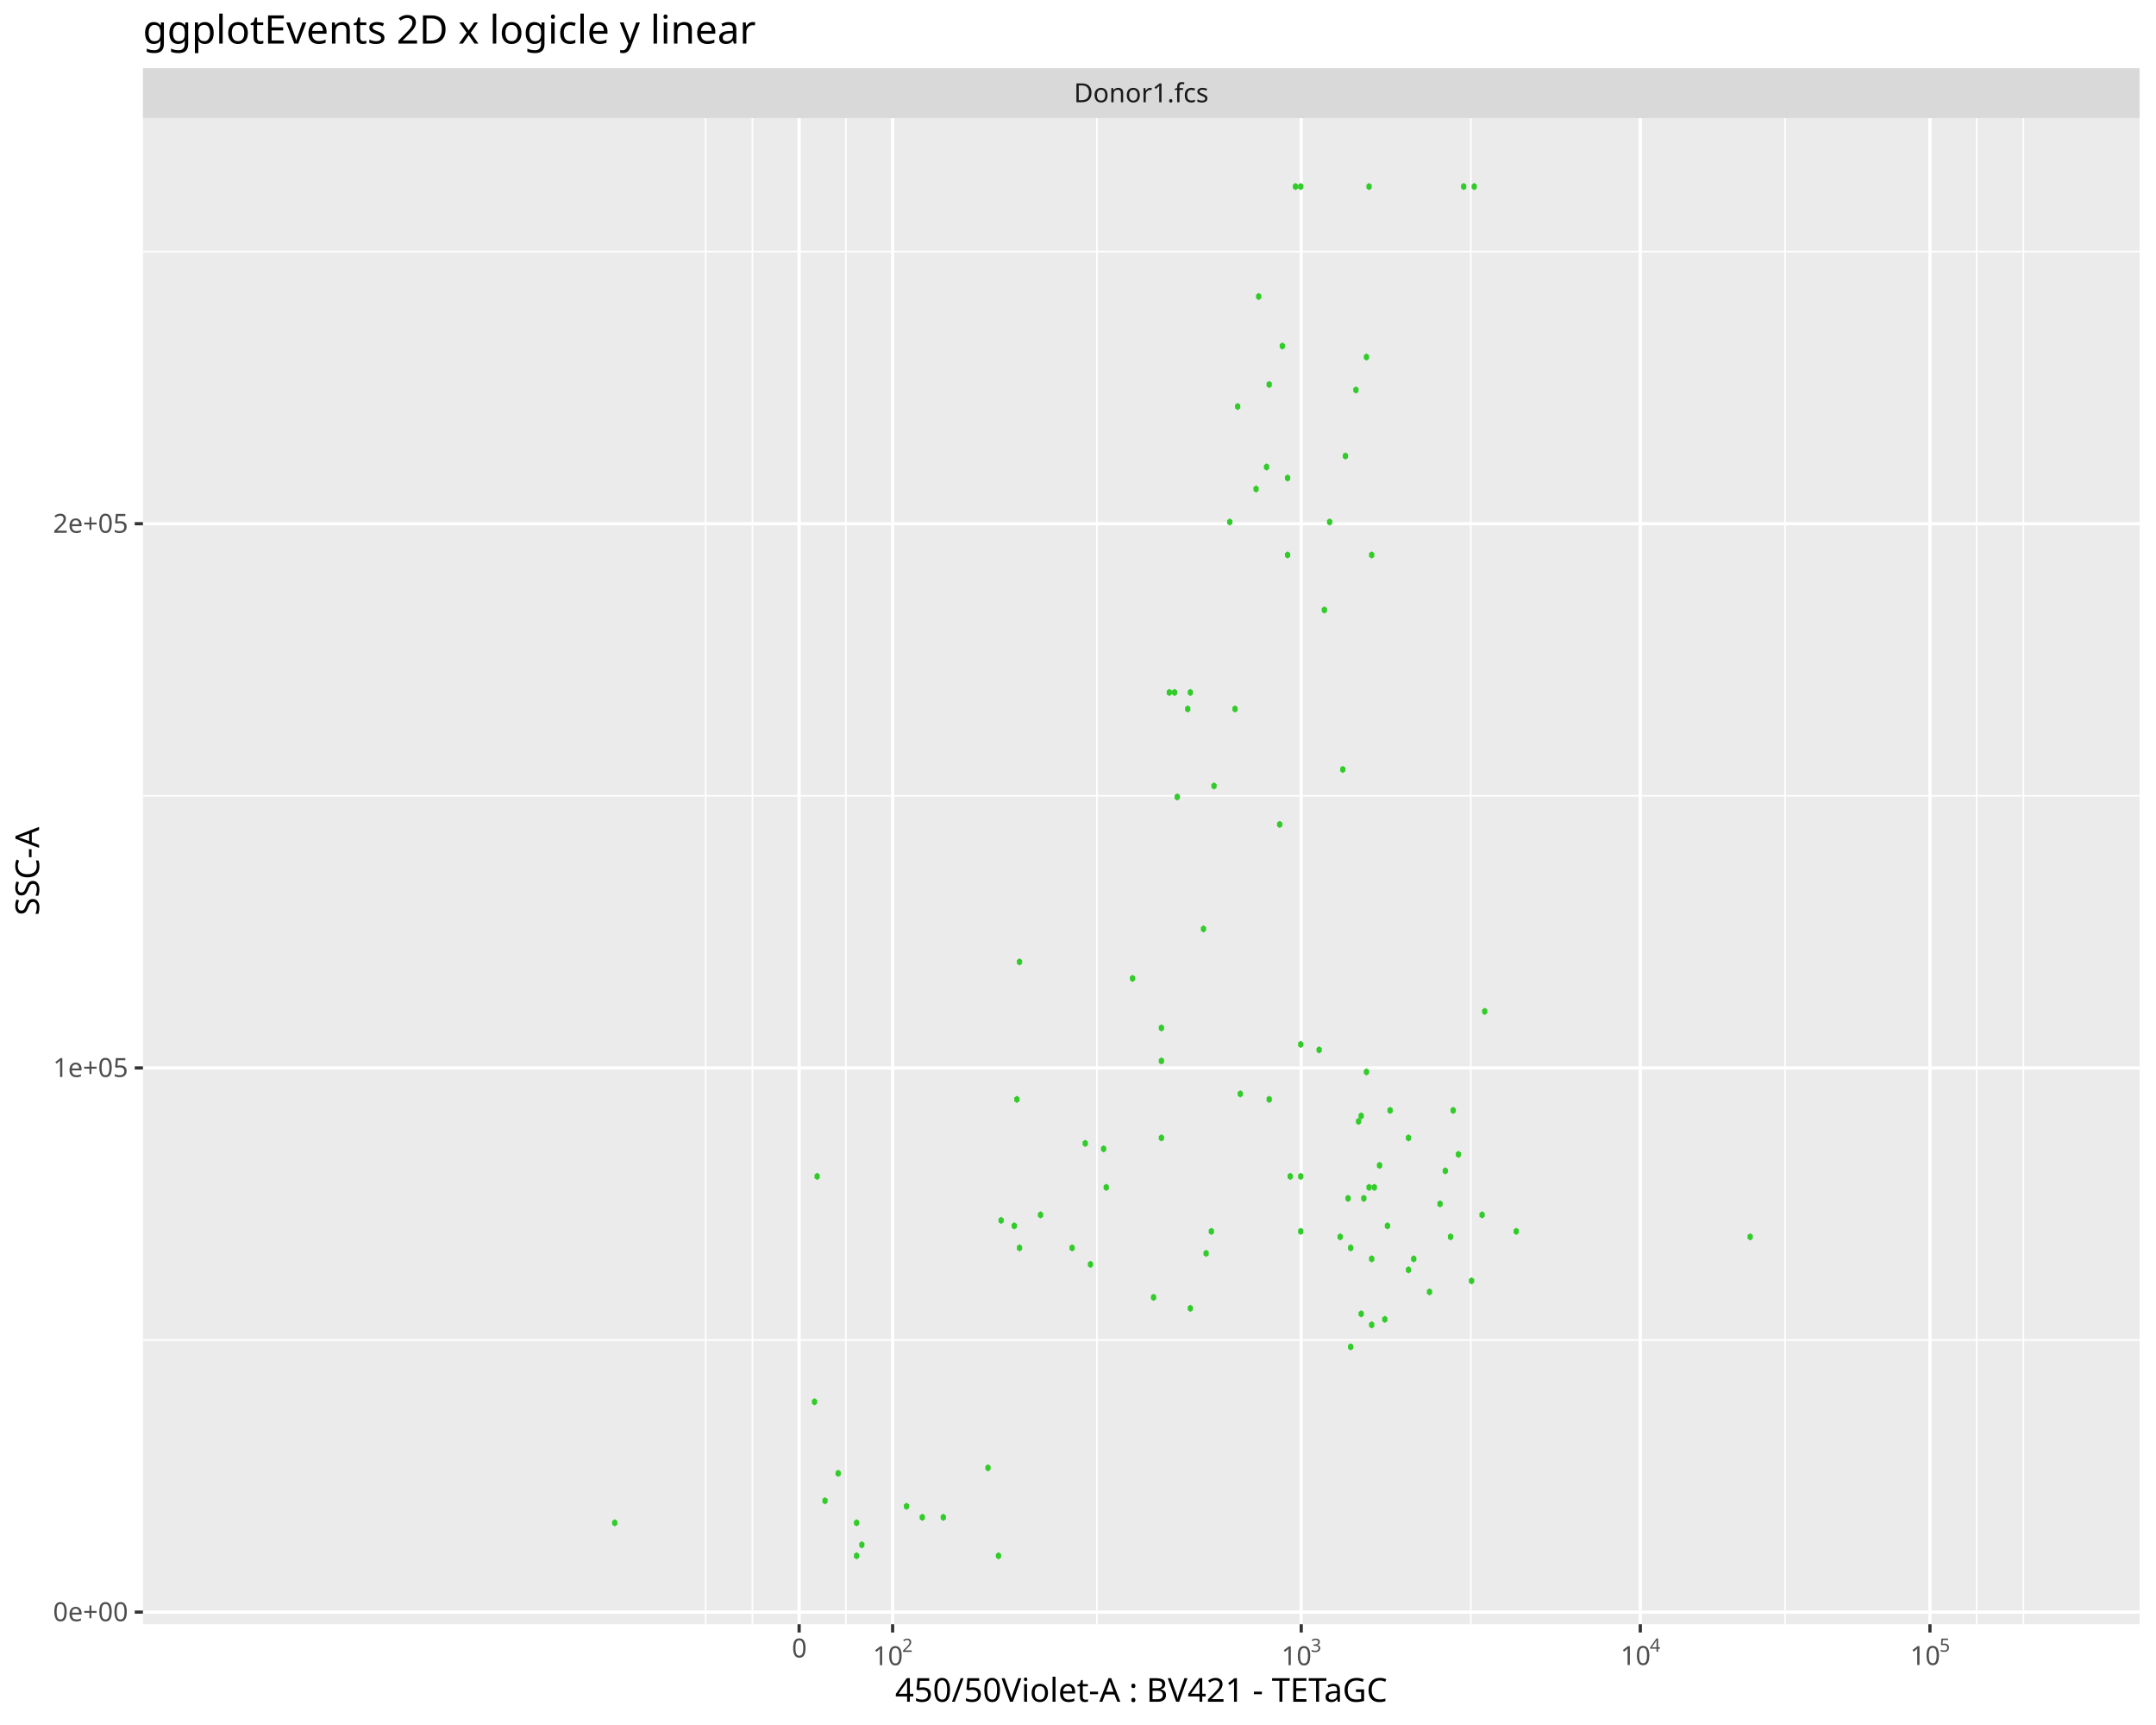
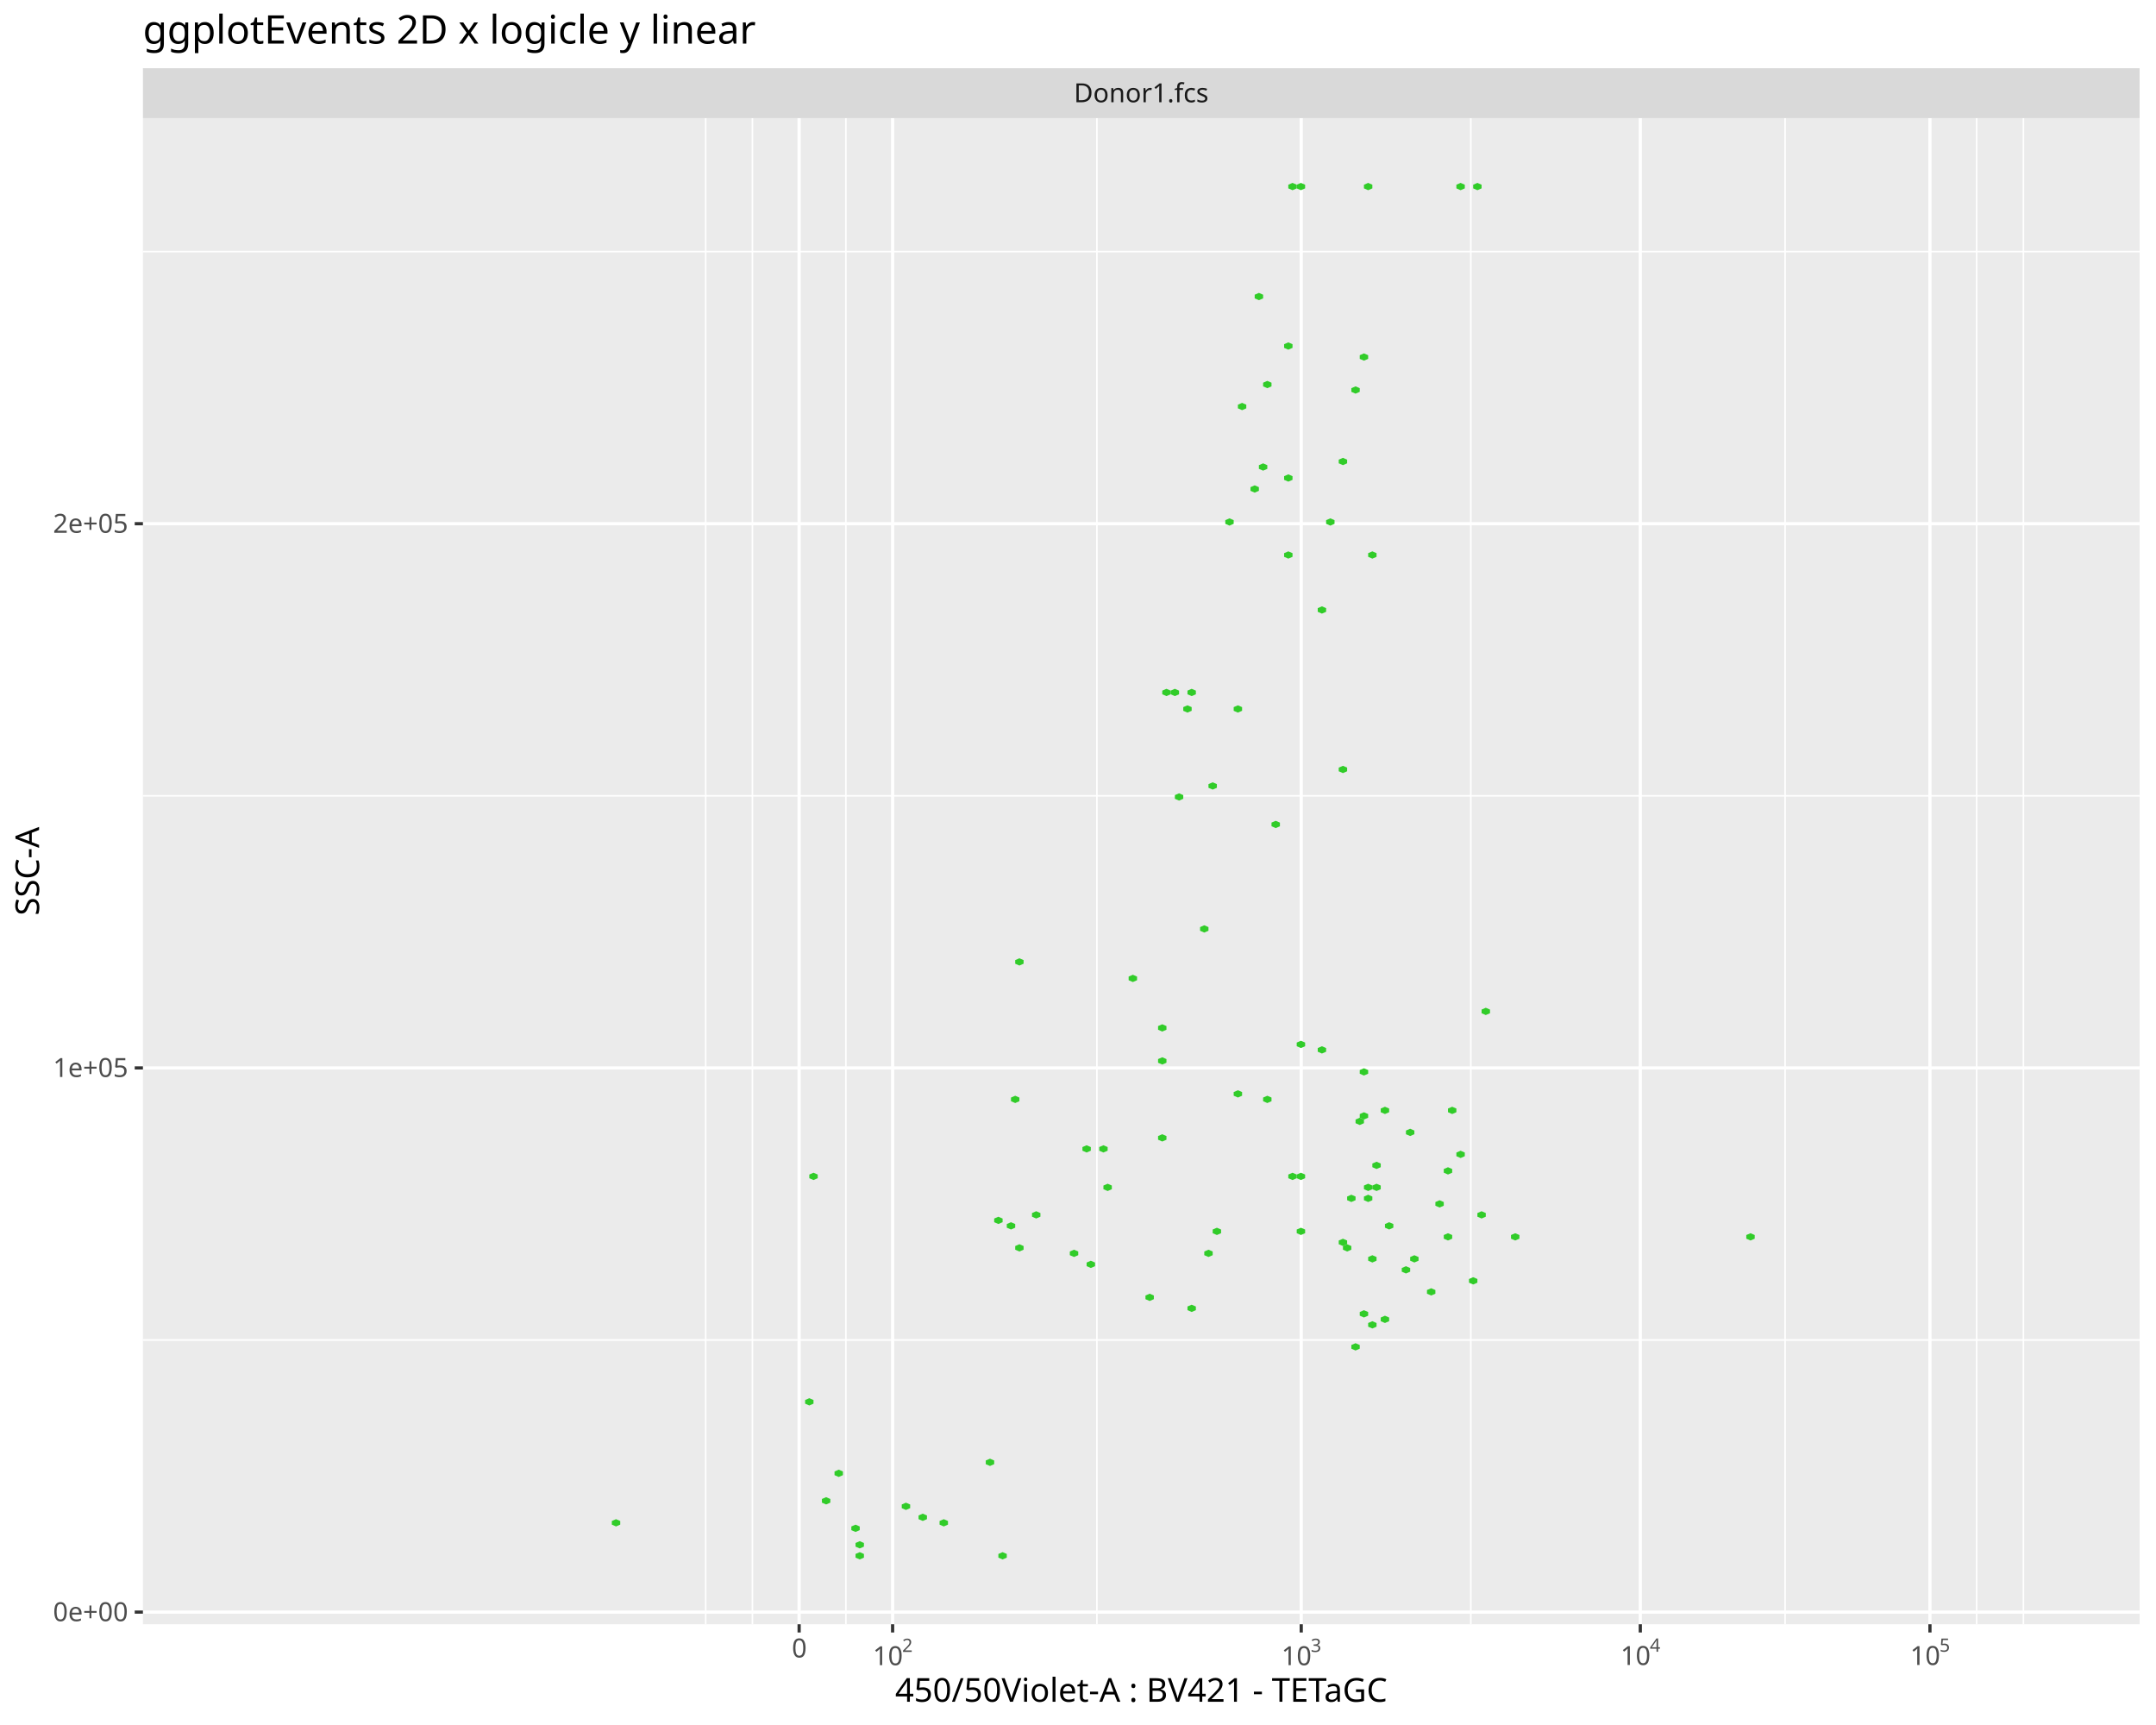
<svg xmlns="http://www.w3.org/2000/svg" class="svglite" data-engine-version="2.0" width="720.00pt" height="576.00pt" viewBox="0 0 720.00 576.00">
  <defs>
    <style type="text/css">
    .svglite line, .svglite polyline, .svglite polygon, .svglite path, .svglite rect, .svglite circle {
      fill: none;
      stroke: #000000;
      stroke-linecap: round;
      stroke-linejoin: round;
      stroke-miterlimit: 10.00;
    }
  </style>
  </defs>
  <rect width="100%" height="100%" style="stroke: none; fill: #FFFFFF;" />
  <defs>
    <clipPath id="cpMC4wMHw3MjAuMDB8MC4wMHw1NzYuMDA=">
      <rect x="0.00" y="0.00" width="720.00" height="576.00" />
    </clipPath>
  </defs>
  <g clip-path="url(#cpMC4wMHw3MjAuMDB8MC4wMHw1NzYuMDA=)">
    <rect x="0.00" y="0.00" width="720.00" height="576.00" style="stroke-width: 1.07; stroke: #FFFFFF; fill: #FFFFFF;" />
  </g>
  <defs>
    <clipPath id="cpNDcuNzN8NzE0LjUyfDM5LjQzfDU0Mi4zNg==">
      <rect x="47.73" y="39.43" width="666.80" height="502.93" />
    </clipPath>
  </defs>
  <g clip-path="url(#cpNDcuNzN8NzE0LjUyfDM5LjQzfDU0Mi4zNg==)">
    <rect x="47.73" y="39.43" width="666.80" height="502.93" style="stroke-width: 1.07; stroke: none; fill: #EBEBEB;" />
    <polyline points="47.73,447.44 714.52,447.44 " style="stroke-width: 0.53; stroke: #FFFFFF; stroke-linecap: butt;" />
    <polyline points="47.73,265.73 714.52,265.73 " style="stroke-width: 0.53; stroke: #FFFFFF; stroke-linecap: butt;" />
    <polyline points="47.73,84.01 714.52,84.01 " style="stroke-width: 0.53; stroke: #FFFFFF; stroke-linecap: butt;" />
    <polyline points="235.66,542.36 235.66,39.43 " style="stroke-width: 0.53; stroke: #FFFFFF; stroke-linecap: butt;" />
    <polyline points="251.27,542.36 251.27,39.43 " style="stroke-width: 0.53; stroke: #FFFFFF; stroke-linecap: butt;" />
    <polyline points="282.48,542.36 282.48,39.43 " style="stroke-width: 0.53; stroke: #FFFFFF; stroke-linecap: butt;" />
    <polyline points="366.32,542.36 366.32,39.43 " style="stroke-width: 0.53; stroke: #FFFFFF; stroke-linecap: butt;" />
    <polyline points="491.17,542.36 491.17,39.43 " style="stroke-width: 0.53; stroke: #FFFFFF; stroke-linecap: butt;" />
    <polyline points="596.14,542.36 596.14,39.43 " style="stroke-width: 0.53; stroke: #FFFFFF; stroke-linecap: butt;" />
    <polyline points="660.11,542.36 660.11,39.43 " style="stroke-width: 0.53; stroke: #FFFFFF; stroke-linecap: butt;" />
    <polyline points="675.72,542.36 675.72,39.43 " style="stroke-width: 0.53; stroke: #FFFFFF; stroke-linecap: butt;" />
    <polyline points="47.73,538.30 714.52,538.30 " style="stroke-width: 1.07; stroke: #FFFFFF; stroke-linecap: butt;" />
    <polyline points="47.73,356.59 714.52,356.59 " style="stroke-width: 1.07; stroke: #FFFFFF; stroke-linecap: butt;" />
    <polyline points="47.73,174.87 714.52,174.87 " style="stroke-width: 1.07; stroke: #FFFFFF; stroke-linecap: butt;" />
    <polyline points="266.87,542.36 266.87,39.43 " style="stroke-width: 1.07; stroke: #FFFFFF; stroke-linecap: butt;" />
    <polyline points="298.09,542.36 298.09,39.43 " style="stroke-width: 1.07; stroke: #FFFFFF; stroke-linecap: butt;" />
    <polyline points="434.55,542.36 434.55,39.43 " style="stroke-width: 1.07; stroke: #FFFFFF; stroke-linecap: butt;" />
    <polyline points="547.78,542.36 547.78,39.43 " style="stroke-width: 1.07; stroke: #FFFFFF; stroke-linecap: butt;" />
    <polyline points="644.51,542.36 644.51,39.43 " style="stroke-width: 1.07; stroke: #FFFFFF; stroke-linecap: butt;" />
-     <polygon points="286.93,518.89 286.93,520.11 286.05,520.72 285.17,520.11 285.17,518.89 286.05,518.28 " style="stroke-width: 1.07; stroke: none; fill: #31CC29;" />
-     <polygon points="334.32,518.89 334.32,520.11 333.45,520.72 332.57,520.11 332.57,518.89 333.45,518.28 " style="stroke-width: 1.07; stroke: none; fill: #31CC29;" />
-     <polygon points="288.68,515.22 288.68,516.44 287.80,517.05 286.93,516.44 286.93,515.22 287.80,514.61 " style="stroke-width: 1.07; stroke: none; fill: #31CC29;" />
-     <polygon points="206.18,507.88 206.18,509.09 205.30,509.70 204.42,509.09 204.42,507.88 205.30,507.27 " style="stroke-width: 1.07; stroke: none; fill: #31CC29;" />
-     <polygon points="286.93,507.88 286.93,509.09 286.05,509.70 285.17,509.09 285.17,507.88 286.05,507.27 " style="stroke-width: 1.07; stroke: none; fill: #31CC29;" />
-     <polygon points="308.87,506.04 308.87,507.26 307.99,507.87 307.11,507.26 307.11,506.04 307.99,505.43 " style="stroke-width: 1.07; stroke: none; fill: #31CC29;" />
-     <polygon points="315.89,506.04 315.89,507.26 315.01,507.87 314.14,507.26 314.14,506.04 315.01,505.43 " style="stroke-width: 1.07; stroke: none; fill: #31CC29;" />
-     <polygon points="303.60,502.37 303.60,503.59 302.73,504.20 301.85,503.59 301.85,502.37 302.73,501.76 " style="stroke-width: 1.07; stroke: none; fill: #31CC29;" />
-     <polygon points="276.39,500.53 276.39,501.75 275.52,502.36 274.64,501.75 274.64,500.53 275.52,499.92 " style="stroke-width: 1.07; stroke: none; fill: #31CC29;" />
-     <polygon points="280.78,491.35 280.78,492.57 279.91,493.18 279.03,492.57 279.03,491.35 279.91,490.74 " style="stroke-width: 1.07; stroke: none; fill: #31CC29;" />
-     <polygon points="330.81,489.51 330.81,490.73 329.93,491.34 329.06,490.73 329.06,489.51 329.93,488.90 " style="stroke-width: 1.07; stroke: none; fill: #31CC29;" />
-     <polygon points="272.88,467.48 272.88,468.70 272.01,469.31 271.13,468.70 271.13,467.48 272.01,466.87 " style="stroke-width: 1.07; stroke: none; fill: #31CC29;" />
-     <polygon points="451.93,449.12 451.93,450.34 451.06,450.95 450.18,450.34 450.18,449.12 451.06,448.51 " style="stroke-width: 1.07; stroke: none; fill: #31CC29;" />
-     <polygon points="458.96,441.77 458.96,442.99 458.08,443.60 457.20,442.99 457.20,441.77 458.08,441.16 " style="stroke-width: 1.07; stroke: none; fill: #31CC29;" />
-     <polygon points="463.34,439.94 463.34,441.16 462.47,441.77 461.59,441.16 461.59,439.94 462.47,439.33 " style="stroke-width: 1.07; stroke: none; fill: #31CC29;" />
-     <polygon points="455.45,438.10 455.45,439.32 454.57,439.93 453.69,439.32 453.69,438.10 454.57,437.49 " style="stroke-width: 1.07; stroke: none; fill: #31CC29;" />
-     <polygon points="398.39,436.26 398.39,437.48 397.52,438.09 396.64,437.48 396.64,436.26 397.52,435.66 " style="stroke-width: 1.07; stroke: none; fill: #31CC29;" />
-     <polygon points="386.11,432.59 386.11,433.81 385.23,434.42 384.35,433.81 384.35,432.59 385.23,431.98 " style="stroke-width: 1.07; stroke: none; fill: #31CC29;" />
-     <polygon points="478.27,430.76 478.27,431.98 477.39,432.59 476.51,431.98 476.51,430.76 477.39,430.15 " style="stroke-width: 1.07; stroke: none; fill: #31CC29;" />
-     <polygon points="492.31,427.08 492.31,428.30 491.43,428.91 490.55,428.30 490.55,427.08 491.43,426.47 " style="stroke-width: 1.07; stroke: none; fill: #31CC29;" />
-     <polygon points="471.24,423.41 471.24,424.63 470.37,425.24 469.49,424.63 469.49,423.41 470.37,422.80 " style="stroke-width: 1.07; stroke: none; fill: #31CC29;" />
-     <polygon points="365.04,421.58 365.04,422.79 364.16,423.40 363.29,422.79 363.29,421.58 364.16,420.97 " style="stroke-width: 1.07; stroke: none; fill: #31CC29;" />
-     <polygon points="458.96,419.74 458.96,420.96 458.08,421.57 457.20,420.96 457.20,419.74 458.08,419.13 " style="stroke-width: 1.07; stroke: none; fill: #31CC29;" />
-     <polygon points="473.00,419.74 473.00,420.96 472.12,421.57 471.24,420.96 471.24,419.74 472.12,419.13 " style="stroke-width: 1.07; stroke: none; fill: #31CC29;" />
-     <polygon points="403.66,417.90 403.66,419.12 402.78,419.73 401.91,419.12 401.91,417.90 402.78,417.29 " style="stroke-width: 1.07; stroke: none; fill: #31CC29;" />
-     <polygon points="341.34,416.07 341.34,417.29 340.47,417.90 339.59,417.29 339.59,416.07 340.47,415.46 " style="stroke-width: 1.07; stroke: none; fill: #31CC29;" />
-     <polygon points="358.90,416.07 358.90,417.29 358.02,417.90 357.14,417.29 357.14,416.07 358.02,415.46 " style="stroke-width: 1.07; stroke: none; fill: #31CC29;" />
-     <polygon points="451.93,416.07 451.93,417.29 451.06,417.90 450.18,417.29 450.18,416.07 451.06,415.46 " style="stroke-width: 1.07; stroke: none; fill: #31CC29;" />
-     <polygon points="448.42,412.39 448.42,413.61 447.55,414.22 446.67,413.61 446.67,412.39 447.55,411.79 " style="stroke-width: 1.07; stroke: none; fill: #31CC29;" />
-     <polygon points="485.29,412.39 485.29,413.61 484.41,414.22 483.53,413.61 483.53,412.39 484.41,411.79 " style="stroke-width: 1.07; stroke: none; fill: #31CC29;" />
-     <polygon points="585.35,412.39 585.35,413.61 584.47,414.22 583.59,413.61 583.59,412.39 584.47,411.79 " style="stroke-width: 1.07; stroke: none; fill: #31CC29;" />
-     <polygon points="405.42,410.56 405.42,411.78 404.54,412.39 403.66,411.78 403.66,410.56 404.54,409.95 " style="stroke-width: 1.07; stroke: none; fill: #31CC29;" />
-     <polygon points="435.26,410.56 435.26,411.78 434.38,412.39 433.50,411.78 433.50,410.56 434.38,409.95 " style="stroke-width: 1.07; stroke: none; fill: #31CC29;" />
-     <polygon points="507.23,410.56 507.23,411.78 506.35,412.39 505.47,411.78 505.47,410.56 506.35,409.95 " style="stroke-width: 1.07; stroke: none; fill: #31CC29;" />
-     <polygon points="339.59,408.72 339.59,409.94 338.71,410.55 337.83,409.94 337.83,408.72 338.71,408.11 " style="stroke-width: 1.07; stroke: none; fill: #31CC29;" />
-     <polygon points="464.22,408.72 464.22,409.94 463.34,410.55 462.47,409.94 462.47,408.72 463.34,408.11 " style="stroke-width: 1.07; stroke: none; fill: #31CC29;" />
-     <polygon points="335.20,406.89 335.20,408.11 334.32,408.71 333.45,408.11 333.45,406.89 334.32,406.28 " style="stroke-width: 1.07; stroke: none; fill: #31CC29;" />
-     <polygon points="348.37,405.05 348.37,406.27 347.49,406.88 346.61,406.27 346.61,405.05 347.49,404.44 " style="stroke-width: 1.07; stroke: none; fill: #31CC29;" />
-     <polygon points="495.82,405.05 495.82,406.27 494.94,406.88 494.06,406.27 494.06,405.05 494.94,404.44 " style="stroke-width: 1.07; stroke: none; fill: #31CC29;" />
-     <polygon points="481.78,401.38 481.78,402.60 480.90,403.21 480.02,402.60 480.02,401.38 480.90,400.77 " style="stroke-width: 1.07; stroke: none; fill: #31CC29;" />
-     <polygon points="451.06,399.54 451.06,400.76 450.18,401.37 449.30,400.76 449.30,399.54 450.18,398.93 " style="stroke-width: 1.07; stroke: none; fill: #31CC29;" />
-     <polygon points="456.32,399.54 456.32,400.76 455.45,401.37 454.57,400.76 454.57,399.54 455.45,398.93 " style="stroke-width: 1.07; stroke: none; fill: #31CC29;" />
-     <polygon points="370.31,395.87 370.31,397.09 369.43,397.70 368.55,397.09 368.55,395.87 369.43,395.26 " style="stroke-width: 1.07; stroke: none; fill: #31CC29;" />
-     <polygon points="458.08,395.87 458.08,397.09 457.20,397.70 456.32,397.09 456.32,395.87 457.20,395.26 " style="stroke-width: 1.07; stroke: none; fill: #31CC29;" />
-     <polygon points="459.83,395.87 459.83,397.09 458.96,397.70 458.08,397.09 458.08,395.87 458.96,395.26 " style="stroke-width: 1.07; stroke: none; fill: #31CC29;" />
-     <polygon points="273.76,392.20 273.76,393.42 272.88,394.03 272.01,393.42 272.01,392.20 272.88,391.59 " style="stroke-width: 1.07; stroke: none; fill: #31CC29;" />
-     <polygon points="431.75,392.20 431.75,393.42 430.87,394.03 429.99,393.42 429.99,392.20 430.87,391.59 " style="stroke-width: 1.07; stroke: none; fill: #31CC29;" />
-     <polygon points="435.26,392.20 435.26,393.42 434.38,394.03 433.50,393.42 433.50,392.20 434.38,391.59 " style="stroke-width: 1.07; stroke: none; fill: #31CC29;" />
-     <polygon points="483.53,390.36 483.53,391.58 482.65,392.19 481.78,391.58 481.78,390.36 482.65,389.75 " style="stroke-width: 1.07; stroke: none; fill: #31CC29;" />
-     <polygon points="461.59,388.52 461.59,389.74 460.71,390.35 459.83,389.74 459.83,388.52 460.71,387.91 " style="stroke-width: 1.07; stroke: none; fill: #31CC29;" />
-     <polygon points="487.92,384.85 487.92,386.07 487.04,386.68 486.17,386.07 486.17,384.85 487.04,384.24 " style="stroke-width: 1.07; stroke: none; fill: #31CC29;" />
-     <polygon points="369.43,383.02 369.43,384.23 368.55,384.84 367.68,384.23 367.68,383.02 368.55,382.41 " style="stroke-width: 1.07; stroke: none; fill: #31CC29;" />
-     <polygon points="363.29,381.18 363.29,382.40 362.41,383.01 361.53,382.40 361.53,381.18 362.41,380.57 " style="stroke-width: 1.07; stroke: none; fill: #31CC29;" />
-     <polygon points="388.74,379.34 388.74,380.56 387.86,381.17 386.98,380.56 386.98,379.34 387.86,378.73 " style="stroke-width: 1.07; stroke: none; fill: #31CC29;" />
-     <polygon points="471.24,379.34 471.24,380.56 470.37,381.17 469.49,380.56 469.49,379.34 470.37,378.73 " style="stroke-width: 1.07; stroke: none; fill: #31CC29;" />
-     <polygon points="454.57,373.83 454.57,375.05 453.69,375.66 452.81,375.05 452.81,373.83 453.69,373.23 " style="stroke-width: 1.07; stroke: none; fill: #31CC29;" />
-     <polygon points="455.45,372.00 455.45,373.22 454.57,373.83 453.69,373.22 453.69,372.00 454.57,371.39 " style="stroke-width: 1.07; stroke: none; fill: #31CC29;" />
-     <polygon points="465.10,370.16 465.10,371.38 464.22,371.99 463.34,371.38 463.34,370.16 464.22,369.55 " style="stroke-width: 1.07; stroke: none; fill: #31CC29;" />
-     <polygon points="486.17,370.16 486.17,371.38 485.29,371.99 484.41,371.38 484.41,370.16 485.29,369.55 " style="stroke-width: 1.07; stroke: none; fill: #31CC29;" />
-     <polygon points="340.47,366.49 340.47,367.71 339.59,368.32 338.71,367.71 338.71,366.49 339.59,365.88 " style="stroke-width: 1.07; stroke: none; fill: #31CC29;" />
-     <polygon points="424.73,366.49 424.73,367.71 423.85,368.32 422.97,367.71 422.97,366.49 423.85,365.88 " style="stroke-width: 1.07; stroke: none; fill: #31CC29;" />
-     <polygon points="415.07,364.65 415.07,365.87 414.19,366.48 413.32,365.87 413.32,364.65 414.19,364.04 " style="stroke-width: 1.07; stroke: none; fill: #31CC29;" />
-     <polygon points="457.20,357.31 457.20,358.53 456.32,359.14 455.45,358.53 455.45,357.31 456.32,356.70 " style="stroke-width: 1.07; stroke: none; fill: #31CC29;" />
-     <polygon points="388.74,353.64 388.74,354.86 387.86,355.47 386.98,354.86 386.98,353.64 387.86,353.03 " style="stroke-width: 1.07; stroke: none; fill: #31CC29;" />
-     <polygon points="441.40,349.96 441.40,351.18 440.52,351.79 439.65,351.18 439.65,349.96 440.52,349.35 " style="stroke-width: 1.07; stroke: none; fill: #31CC29;" />
-     <polygon points="435.26,348.13 435.26,349.35 434.38,349.96 433.50,349.35 433.50,348.13 434.38,347.52 " style="stroke-width: 1.07; stroke: none; fill: #31CC29;" />
-     <polygon points="388.74,342.62 388.74,343.84 387.86,344.45 386.98,343.84 386.98,342.62 387.86,342.01 " style="stroke-width: 1.07; stroke: none; fill: #31CC29;" />
-     <polygon points="496.70,337.11 496.70,338.33 495.82,338.94 494.94,338.33 494.94,337.11 495.82,336.50 " style="stroke-width: 1.07; stroke: none; fill: #31CC29;" />
-     <polygon points="379.09,326.09 379.09,327.31 378.21,327.92 377.33,327.31 377.33,326.09 378.21,325.48 " style="stroke-width: 1.07; stroke: none; fill: #31CC29;" />
-     <polygon points="341.34,320.59 341.34,321.80 340.47,322.41 339.59,321.80 339.59,320.59 340.47,319.98 " style="stroke-width: 1.07; stroke: none; fill: #31CC29;" />
-     <polygon points="402.78,309.57 402.78,310.79 401.91,311.40 401.03,310.79 401.03,309.57 401.91,308.96 " style="stroke-width: 1.07; stroke: none; fill: #31CC29;" />
-     <polygon points="428.24,274.68 428.24,275.90 427.36,276.51 426.48,275.90 426.48,274.68 427.36,274.07 " style="stroke-width: 1.07; stroke: none; fill: #31CC29;" />
-     <polygon points="394.01,265.50 394.01,266.72 393.13,267.33 392.25,266.72 392.25,265.50 393.13,264.89 " style="stroke-width: 1.07; stroke: none; fill: #31CC29;" />
-     <polygon points="406.29,261.83 406.29,263.05 405.42,263.66 404.54,263.05 404.54,261.83 405.42,261.22 " style="stroke-width: 1.07; stroke: none; fill: #31CC29;" />
-     <polygon points="449.30,256.32 449.30,257.54 448.42,258.15 447.55,257.54 447.55,256.32 448.42,255.71 " style="stroke-width: 1.07; stroke: none; fill: #31CC29;" />
-     <polygon points="397.52,236.12 397.52,237.34 396.64,237.95 395.76,237.34 395.76,236.12 396.64,235.51 " style="stroke-width: 1.07; stroke: none; fill: #31CC29;" />
-     <polygon points="413.32,236.12 413.32,237.34 412.44,237.95 411.56,237.34 411.56,236.12 412.44,235.51 " style="stroke-width: 1.07; stroke: none; fill: #31CC29;" />
-     <polygon points="391.37,230.61 391.37,231.83 390.50,232.44 389.62,231.83 389.62,230.61 390.50,230.00 " style="stroke-width: 1.07; stroke: none; fill: #31CC29;" />
-     <polygon points="393.13,230.61 393.13,231.83 392.25,232.44 391.37,231.83 391.37,230.61 392.25,230.00 " style="stroke-width: 1.07; stroke: none; fill: #31CC29;" />
-     <polygon points="398.39,230.61 398.39,231.83 397.52,232.44 396.64,231.83 396.64,230.61 397.52,230.00 " style="stroke-width: 1.07; stroke: none; fill: #31CC29;" />
-     <polygon points="443.16,203.07 443.16,204.29 442.28,204.90 441.40,204.29 441.40,203.07 442.28,202.46 " style="stroke-width: 1.07; stroke: none; fill: #31CC29;" />
-     <polygon points="430.87,184.71 430.87,185.93 429.99,186.54 429.11,185.93 429.11,184.71 429.99,184.10 " style="stroke-width: 1.07; stroke: none; fill: #31CC29;" />
-     <polygon points="458.96,184.71 458.96,185.93 458.08,186.54 457.20,185.93 457.20,184.71 458.08,184.10 " style="stroke-width: 1.07; stroke: none; fill: #31CC29;" />
-     <polygon points="411.56,173.69 411.56,174.91 410.68,175.52 409.81,174.91 409.81,173.69 410.68,173.08 " style="stroke-width: 1.07; stroke: none; fill: #31CC29;" />
-     <polygon points="444.91,173.69 444.91,174.91 444.04,175.52 443.16,174.91 443.16,173.69 444.04,173.08 " style="stroke-width: 1.07; stroke: none; fill: #31CC29;" />
-     <polygon points="420.34,162.67 420.34,163.89 419.46,164.50 418.58,163.89 418.58,162.67 419.46,162.06 " style="stroke-width: 1.07; stroke: none; fill: #31CC29;" />
-     <polygon points="430.87,159.00 430.87,160.22 429.99,160.83 429.11,160.22 429.11,159.00 429.99,158.39 " style="stroke-width: 1.07; stroke: none; fill: #31CC29;" />
-     <polygon points="423.85,155.33 423.85,156.55 422.97,157.16 422.09,156.55 422.09,155.33 422.97,154.72 " style="stroke-width: 1.07; stroke: none; fill: #31CC29;" />
-     <polygon points="450.18,151.66 450.18,152.88 449.30,153.49 448.42,152.88 448.42,151.66 449.30,151.05 " style="stroke-width: 1.07; stroke: none; fill: #31CC29;" />
-     <polygon points="414.19,135.13 414.19,136.35 413.32,136.96 412.44,136.35 412.44,135.13 413.32,134.52 " style="stroke-width: 1.07; stroke: none; fill: #31CC29;" />
-     <polygon points="453.69,129.62 453.69,130.84 452.81,131.45 451.93,130.84 451.93,129.62 452.81,129.01 " style="stroke-width: 1.07; stroke: none; fill: #31CC29;" />
-     <polygon points="424.73,127.79 424.73,129.01 423.85,129.62 422.97,129.01 422.97,127.79 423.85,127.18 " style="stroke-width: 1.07; stroke: none; fill: #31CC29;" />
-     <polygon points="457.20,118.61 457.20,119.83 456.32,120.43 455.45,119.83 455.45,118.61 456.32,118.00 " style="stroke-width: 1.07; stroke: none; fill: #31CC29;" />
-     <polygon points="429.11,114.93 429.11,116.15 428.24,116.76 427.36,116.15 427.36,114.93 428.24,114.32 " style="stroke-width: 1.07; stroke: none; fill: #31CC29;" />
-     <polygon points="421.22,98.41 421.22,99.63 420.34,100.24 419.46,99.63 419.46,98.41 420.34,97.80 " style="stroke-width: 1.07; stroke: none; fill: #31CC29;" />
-     <polygon points="433.50,61.68 433.50,62.90 432.63,63.51 431.75,62.90 431.75,61.68 432.63,61.07 " style="stroke-width: 1.07; stroke: none; fill: #31CC29;" />
-     <polygon points="435.26,61.68 435.26,62.90 434.38,63.51 433.50,62.90 433.50,61.68 434.38,61.07 " style="stroke-width: 1.07; stroke: none; fill: #31CC29;" />
-     <polygon points="458.08,61.68 458.08,62.90 457.20,63.51 456.32,62.90 456.32,61.68 457.20,61.07 " style="stroke-width: 1.07; stroke: none; fill: #31CC29;" />
-     <polygon points="489.68,61.68 489.68,62.90 488.80,63.51 487.92,62.90 487.92,61.68 488.80,61.07 " style="stroke-width: 1.07; stroke: none; fill: #31CC29;" />
-     <polygon points="493.19,61.68 493.19,62.90 492.31,63.51 491.43,62.90 491.43,61.68 492.31,61.07 " style="stroke-width: 1.07; stroke: none; fill: #31CC29;" />
+     <polygon points="288.51,518.89 288.51,520.11 287.11,520.72 285.71,520.11 285.71,518.89 287.11,518.28 " style="stroke-width: 1.07; stroke: none; fill: #31CC29;" />
+     <polygon points="336.22,518.89 336.22,520.11 334.82,520.72 333.41,520.11 333.41,518.89 334.82,518.28 " style="stroke-width: 1.07; stroke: none; fill: #31CC29;" />
+     <polygon points="288.51,515.22 288.51,516.44 287.11,517.05 285.71,516.44 285.71,515.22 287.11,514.61 " style="stroke-width: 1.07; stroke: none; fill: #31CC29;" />
+     <polygon points="287.11,509.71 287.11,510.93 285.71,511.54 284.30,510.93 284.30,509.71 285.71,509.10 " style="stroke-width: 1.07; stroke: none; fill: #31CC29;" />
+     <polygon points="207.13,507.88 207.13,509.09 205.72,509.70 204.32,509.09 204.32,507.88 205.72,507.27 " style="stroke-width: 1.07; stroke: none; fill: #31CC29;" />
+     <polygon points="316.58,507.88 316.58,509.09 315.17,509.70 313.77,509.09 313.77,507.88 315.17,507.27 " style="stroke-width: 1.07; stroke: none; fill: #31CC29;" />
+     <polygon points="309.56,506.04 309.56,507.26 308.16,507.87 306.75,507.26 306.75,506.04 308.16,505.43 " style="stroke-width: 1.07; stroke: none; fill: #31CC29;" />
+     <polygon points="303.95,502.37 303.95,503.59 302.54,504.20 301.14,503.59 301.14,502.37 302.54,501.76 " style="stroke-width: 1.07; stroke: none; fill: #31CC29;" />
+     <polygon points="277.29,500.53 277.29,501.75 275.88,502.36 274.48,501.75 274.48,500.53 275.88,499.92 " style="stroke-width: 1.07; stroke: none; fill: #31CC29;" />
+     <polygon points="281.50,491.35 281.50,492.57 280.09,493.18 278.69,492.57 278.69,491.35 280.09,490.74 " style="stroke-width: 1.07; stroke: none; fill: #31CC29;" />
+     <polygon points="332.01,487.68 332.01,488.90 330.61,489.51 329.20,488.90 329.20,487.68 330.61,487.07 " style="stroke-width: 1.07; stroke: none; fill: #31CC29;" />
+     <polygon points="271.67,467.48 271.67,468.70 270.27,469.31 268.87,468.70 268.87,467.48 270.27,466.87 " style="stroke-width: 1.07; stroke: none; fill: #31CC29;" />
+     <polygon points="454.09,449.12 454.09,450.34 452.69,450.95 451.28,450.34 451.28,449.12 452.69,448.51 " style="stroke-width: 1.07; stroke: none; fill: #31CC29;" />
+     <polygon points="459.70,441.77 459.70,442.99 458.30,443.60 456.90,442.99 456.90,441.77 458.30,441.16 " style="stroke-width: 1.07; stroke: none; fill: #31CC29;" />
+     <polygon points="463.91,439.94 463.91,441.16 462.51,441.77 461.10,441.16 461.10,439.94 462.51,439.33 " style="stroke-width: 1.07; stroke: none; fill: #31CC29;" />
+     <polygon points="456.90,438.10 456.90,439.32 455.49,439.93 454.09,439.32 454.09,438.10 455.49,437.49 " style="stroke-width: 1.07; stroke: none; fill: #31CC29;" />
+     <polygon points="399.36,436.26 399.36,437.48 397.96,438.09 396.56,437.48 396.56,436.26 397.96,435.66 " style="stroke-width: 1.07; stroke: none; fill: #31CC29;" />
+     <polygon points="385.33,432.59 385.33,433.81 383.93,434.42 382.53,433.81 382.53,432.59 383.93,431.98 " style="stroke-width: 1.07; stroke: none; fill: #31CC29;" />
+     <polygon points="479.35,430.76 479.35,431.98 477.94,432.59 476.54,431.98 476.54,430.76 477.94,430.15 " style="stroke-width: 1.07; stroke: none; fill: #31CC29;" />
+     <polygon points="493.38,427.08 493.38,428.30 491.97,428.91 490.57,428.30 490.57,427.08 491.97,426.47 " style="stroke-width: 1.07; stroke: none; fill: #31CC29;" />
+     <polygon points="470.93,423.41 470.93,424.63 469.52,425.24 468.12,424.63 468.12,423.41 469.52,422.80 " style="stroke-width: 1.07; stroke: none; fill: #31CC29;" />
+     <polygon points="365.69,421.58 365.69,422.79 364.28,423.40 362.88,422.79 362.88,421.58 364.28,420.97 " style="stroke-width: 1.07; stroke: none; fill: #31CC29;" />
+     <polygon points="459.70,419.74 459.70,420.96 458.30,421.57 456.90,420.96 456.90,419.74 458.30,419.13 " style="stroke-width: 1.07; stroke: none; fill: #31CC29;" />
+     <polygon points="473.73,419.74 473.73,420.96 472.33,421.57 470.93,420.96 470.93,419.74 472.33,419.13 " style="stroke-width: 1.07; stroke: none; fill: #31CC29;" />
+     <polygon points="360.08,417.90 360.08,419.12 358.67,419.73 357.27,419.12 357.27,417.90 358.67,417.29 " style="stroke-width: 1.07; stroke: none; fill: #31CC29;" />
+     <polygon points="404.98,417.90 404.98,419.12 403.57,419.73 402.17,419.12 402.17,417.90 403.57,417.29 " style="stroke-width: 1.07; stroke: none; fill: #31CC29;" />
+     <polygon points="341.83,416.07 341.83,417.29 340.43,417.90 339.03,417.29 339.03,416.07 340.43,415.46 " style="stroke-width: 1.07; stroke: none; fill: #31CC29;" />
+     <polygon points="451.28,416.07 451.28,417.29 449.88,417.90 448.48,417.29 448.48,416.07 449.88,415.46 " style="stroke-width: 1.07; stroke: none; fill: #31CC29;" />
+     <polygon points="449.88,414.23 449.88,415.45 448.48,416.06 447.07,415.45 447.07,414.23 448.48,413.62 " style="stroke-width: 1.07; stroke: none; fill: #31CC29;" />
+     <polygon points="484.96,412.39 484.96,413.61 483.56,414.22 482.15,413.61 482.15,412.39 483.56,411.79 " style="stroke-width: 1.07; stroke: none; fill: #31CC29;" />
+     <polygon points="507.41,412.39 507.41,413.61 506.01,414.22 504.60,413.61 504.60,412.39 506.01,411.79 " style="stroke-width: 1.07; stroke: none; fill: #31CC29;" />
+     <polygon points="585.99,412.39 585.99,413.61 584.59,414.22 583.18,413.61 583.18,412.39 584.59,411.79 " style="stroke-width: 1.07; stroke: none; fill: #31CC29;" />
+     <polygon points="407.78,410.56 407.78,411.78 406.38,412.39 404.98,411.78 404.98,410.56 406.38,409.95 " style="stroke-width: 1.07; stroke: none; fill: #31CC29;" />
+     <polygon points="435.85,410.56 435.85,411.78 434.44,412.39 433.04,411.78 433.04,410.56 434.44,409.95 " style="stroke-width: 1.07; stroke: none; fill: #31CC29;" />
+     <polygon points="339.03,408.72 339.03,409.94 337.62,410.55 336.22,409.94 336.22,408.72 337.62,408.11 " style="stroke-width: 1.07; stroke: none; fill: #31CC29;" />
+     <polygon points="465.31,408.72 465.31,409.94 463.91,410.55 462.51,409.94 462.51,408.72 463.91,408.11 " style="stroke-width: 1.07; stroke: none; fill: #31CC29;" />
+     <polygon points="334.82,406.89 334.82,408.11 333.41,408.71 332.01,408.11 332.01,406.89 333.41,406.28 " style="stroke-width: 1.07; stroke: none; fill: #31CC29;" />
+     <polygon points="347.45,405.05 347.45,406.27 346.04,406.88 344.64,406.27 344.64,405.05 346.04,404.44 " style="stroke-width: 1.07; stroke: none; fill: #31CC29;" />
+     <polygon points="496.18,405.05 496.18,406.27 494.78,406.88 493.38,406.27 493.38,405.05 494.78,404.44 " style="stroke-width: 1.07; stroke: none; fill: #31CC29;" />
+     <polygon points="482.15,401.38 482.15,402.60 480.75,403.21 479.35,402.60 479.35,401.38 480.75,400.77 " style="stroke-width: 1.07; stroke: none; fill: #31CC29;" />
+     <polygon points="452.69,399.54 452.69,400.76 451.28,401.37 449.88,400.76 449.88,399.54 451.28,398.93 " style="stroke-width: 1.07; stroke: none; fill: #31CC29;" />
+     <polygon points="458.30,399.54 458.30,400.76 456.90,401.37 455.49,400.76 455.49,399.54 456.90,398.93 " style="stroke-width: 1.07; stroke: none; fill: #31CC29;" />
+     <polygon points="371.30,395.87 371.30,397.09 369.90,397.70 368.49,397.09 368.49,395.87 369.90,395.26 " style="stroke-width: 1.07; stroke: none; fill: #31CC29;" />
+     <polygon points="458.30,395.87 458.30,397.09 456.90,397.70 455.49,397.09 455.49,395.87 456.90,395.26 " style="stroke-width: 1.07; stroke: none; fill: #31CC29;" />
+     <polygon points="461.10,395.87 461.10,397.09 459.70,397.70 458.30,397.09 458.30,395.87 459.70,395.26 " style="stroke-width: 1.07; stroke: none; fill: #31CC29;" />
+     <polygon points="273.08,392.20 273.08,393.42 271.67,394.03 270.27,393.42 270.27,392.20 271.67,391.59 " style="stroke-width: 1.07; stroke: none; fill: #31CC29;" />
+     <polygon points="433.04,392.20 433.04,393.42 431.64,394.03 430.23,393.42 430.23,392.20 431.64,391.59 " style="stroke-width: 1.07; stroke: none; fill: #31CC29;" />
+     <polygon points="435.85,392.20 435.85,393.42 434.44,394.03 433.04,393.42 433.04,392.20 434.44,391.59 " style="stroke-width: 1.07; stroke: none; fill: #31CC29;" />
+     <polygon points="484.96,390.36 484.96,391.58 483.56,392.19 482.15,391.58 482.15,390.36 483.56,389.75 " style="stroke-width: 1.07; stroke: none; fill: #31CC29;" />
+     <polygon points="461.10,388.52 461.10,389.74 459.70,390.35 458.30,389.74 458.30,388.52 459.70,387.91 " style="stroke-width: 1.07; stroke: none; fill: #31CC29;" />
+     <polygon points="489.17,384.85 489.17,386.07 487.77,386.68 486.36,386.07 486.36,384.85 487.77,384.24 " style="stroke-width: 1.07; stroke: none; fill: #31CC29;" />
+     <polygon points="364.28,383.02 364.28,384.23 362.88,384.84 361.48,384.23 361.48,383.02 362.88,382.41 " style="stroke-width: 1.07; stroke: none; fill: #31CC29;" />
+     <polygon points="369.90,383.02 369.90,384.23 368.49,384.84 367.09,384.23 367.09,383.02 368.49,382.41 " style="stroke-width: 1.07; stroke: none; fill: #31CC29;" />
+     <polygon points="389.54,379.34 389.54,380.56 388.14,381.17 386.74,380.56 386.74,379.34 388.14,378.73 " style="stroke-width: 1.07; stroke: none; fill: #31CC29;" />
+     <polygon points="472.33,377.51 472.33,378.73 470.93,379.34 469.52,378.73 469.52,377.51 470.93,376.90 " style="stroke-width: 1.07; stroke: none; fill: #31CC29;" />
+     <polygon points="455.49,373.83 455.49,375.05 454.09,375.66 452.69,375.05 452.69,373.83 454.09,373.23 " style="stroke-width: 1.07; stroke: none; fill: #31CC29;" />
+     <polygon points="456.90,372.00 456.90,373.22 455.49,373.83 454.09,373.22 454.09,372.00 455.49,371.39 " style="stroke-width: 1.07; stroke: none; fill: #31CC29;" />
+     <polygon points="463.91,370.16 463.91,371.38 462.51,371.99 461.10,371.38 461.10,370.16 462.51,369.55 " style="stroke-width: 1.07; stroke: none; fill: #31CC29;" />
+     <polygon points="486.36,370.16 486.36,371.38 484.96,371.99 483.56,371.38 483.56,370.16 484.96,369.55 " style="stroke-width: 1.07; stroke: none; fill: #31CC29;" />
+     <polygon points="340.43,366.49 340.43,367.71 339.03,368.32 337.62,367.71 337.62,366.49 339.03,365.88 " style="stroke-width: 1.07; stroke: none; fill: #31CC29;" />
+     <polygon points="424.62,366.49 424.62,367.71 423.22,368.32 421.82,367.71 421.82,366.49 423.22,365.88 " style="stroke-width: 1.07; stroke: none; fill: #31CC29;" />
+     <polygon points="414.80,364.65 414.80,365.87 413.40,366.48 411.99,365.87 411.99,364.65 413.40,364.04 " style="stroke-width: 1.07; stroke: none; fill: #31CC29;" />
+     <polygon points="456.90,357.31 456.90,358.53 455.49,359.14 454.09,358.53 454.09,357.31 455.49,356.70 " style="stroke-width: 1.07; stroke: none; fill: #31CC29;" />
+     <polygon points="389.54,353.64 389.54,354.86 388.14,355.47 386.74,354.86 386.74,353.64 388.14,353.03 " style="stroke-width: 1.07; stroke: none; fill: #31CC29;" />
+     <polygon points="442.86,349.96 442.86,351.18 441.46,351.79 440.06,351.18 440.06,349.96 441.46,349.35 " style="stroke-width: 1.07; stroke: none; fill: #31CC29;" />
+     <polygon points="435.85,348.13 435.85,349.35 434.44,349.96 433.04,349.35 433.04,348.13 434.44,347.52 " style="stroke-width: 1.07; stroke: none; fill: #31CC29;" />
+     <polygon points="389.54,342.62 389.54,343.84 388.14,344.45 386.74,343.84 386.74,342.62 388.14,342.01 " style="stroke-width: 1.07; stroke: none; fill: #31CC29;" />
+     <polygon points="497.59,337.11 497.59,338.33 496.18,338.94 494.78,338.33 494.78,337.11 496.18,336.50 " style="stroke-width: 1.07; stroke: none; fill: #31CC29;" />
+     <polygon points="379.72,326.09 379.72,327.31 378.32,327.92 376.91,327.31 376.91,326.09 378.32,325.48 " style="stroke-width: 1.07; stroke: none; fill: #31CC29;" />
+     <polygon points="341.83,320.59 341.83,321.80 340.43,322.41 339.03,321.80 339.03,320.59 340.43,319.98 " style="stroke-width: 1.07; stroke: none; fill: #31CC29;" />
+     <polygon points="403.57,309.57 403.57,310.79 402.17,311.40 400.77,310.79 400.77,309.57 402.17,308.96 " style="stroke-width: 1.07; stroke: none; fill: #31CC29;" />
+     <polygon points="427.43,274.68 427.43,275.90 426.02,276.51 424.62,275.90 424.62,274.68 426.02,274.07 " style="stroke-width: 1.07; stroke: none; fill: #31CC29;" />
+     <polygon points="395.15,265.50 395.15,266.72 393.75,267.33 392.35,266.72 392.35,265.50 393.75,264.89 " style="stroke-width: 1.07; stroke: none; fill: #31CC29;" />
+     <polygon points="406.38,261.83 406.38,263.05 404.98,263.66 403.57,263.05 403.57,261.83 404.98,261.22 " style="stroke-width: 1.07; stroke: none; fill: #31CC29;" />
+     <polygon points="449.88,256.32 449.88,257.54 448.48,258.15 447.07,257.54 447.07,256.32 448.48,255.71 " style="stroke-width: 1.07; stroke: none; fill: #31CC29;" />
+     <polygon points="397.96,236.12 397.96,237.34 396.56,237.95 395.15,237.34 395.15,236.12 396.56,235.51 " style="stroke-width: 1.07; stroke: none; fill: #31CC29;" />
+     <polygon points="414.80,236.12 414.80,237.34 413.40,237.95 411.99,237.34 411.99,236.12 413.40,235.51 " style="stroke-width: 1.07; stroke: none; fill: #31CC29;" />
+     <polygon points="390.95,230.61 390.95,231.83 389.54,232.44 388.14,231.83 388.14,230.61 389.54,230.00 " style="stroke-width: 1.07; stroke: none; fill: #31CC29;" />
+     <polygon points="393.75,230.61 393.75,231.83 392.35,232.44 390.95,231.83 390.95,230.61 392.35,230.00 " style="stroke-width: 1.07; stroke: none; fill: #31CC29;" />
+     <polygon points="399.36,230.61 399.36,231.83 397.96,232.44 396.56,231.83 396.56,230.61 397.96,230.00 " style="stroke-width: 1.07; stroke: none; fill: #31CC29;" />
+     <polygon points="442.86,203.07 442.86,204.29 441.46,204.90 440.06,204.29 440.06,203.07 441.46,202.46 " style="stroke-width: 1.07; stroke: none; fill: #31CC29;" />
+     <polygon points="431.64,184.71 431.64,185.93 430.23,186.54 428.83,185.93 428.83,184.71 430.23,184.10 " style="stroke-width: 1.07; stroke: none; fill: #31CC29;" />
+     <polygon points="459.70,184.71 459.70,185.93 458.30,186.54 456.90,185.93 456.90,184.71 458.30,184.10 " style="stroke-width: 1.07; stroke: none; fill: #31CC29;" />
+     <polygon points="411.99,173.69 411.99,174.91 410.59,175.52 409.19,174.91 409.19,173.69 410.59,173.08 " style="stroke-width: 1.07; stroke: none; fill: #31CC29;" />
+     <polygon points="445.67,173.69 445.67,174.91 444.27,175.52 442.86,174.91 442.86,173.69 444.27,173.08 " style="stroke-width: 1.07; stroke: none; fill: #31CC29;" />
+     <polygon points="420.41,162.67 420.41,163.89 419.01,164.50 417.61,163.89 417.61,162.67 419.01,162.06 " style="stroke-width: 1.07; stroke: none; fill: #31CC29;" />
+     <polygon points="431.64,159.00 431.64,160.22 430.23,160.83 428.83,160.22 428.83,159.00 430.23,158.39 " style="stroke-width: 1.07; stroke: none; fill: #31CC29;" />
+     <polygon points="423.22,155.33 423.22,156.55 421.82,157.16 420.41,156.55 420.41,155.33 421.82,154.72 " style="stroke-width: 1.07; stroke: none; fill: #31CC29;" />
+     <polygon points="449.88,153.49 449.88,154.71 448.48,155.32 447.07,154.71 447.07,153.49 448.48,152.88 " style="stroke-width: 1.07; stroke: none; fill: #31CC29;" />
+     <polygon points="416.20,135.13 416.20,136.35 414.80,136.96 413.40,136.35 413.40,135.13 414.80,134.52 " style="stroke-width: 1.07; stroke: none; fill: #31CC29;" />
+     <polygon points="454.09,129.62 454.09,130.84 452.69,131.45 451.28,130.84 451.28,129.62 452.69,129.01 " style="stroke-width: 1.07; stroke: none; fill: #31CC29;" />
+     <polygon points="424.62,127.79 424.62,129.01 423.22,129.62 421.82,129.01 421.82,127.79 423.22,127.18 " style="stroke-width: 1.07; stroke: none; fill: #31CC29;" />
+     <polygon points="456.90,118.61 456.90,119.83 455.49,120.43 454.09,119.83 454.09,118.61 455.49,118.00 " style="stroke-width: 1.07; stroke: none; fill: #31CC29;" />
+     <polygon points="431.64,114.93 431.64,116.15 430.23,116.76 428.83,116.15 428.83,114.93 430.23,114.32 " style="stroke-width: 1.07; stroke: none; fill: #31CC29;" />
+     <polygon points="421.82,98.41 421.82,99.63 420.41,100.24 419.01,99.63 419.01,98.41 420.41,97.80 " style="stroke-width: 1.07; stroke: none; fill: #31CC29;" />
+     <polygon points="433.04,61.68 433.04,62.90 431.64,63.51 430.23,62.90 430.23,61.68 431.64,61.07 " style="stroke-width: 1.07; stroke: none; fill: #31CC29;" />
+     <polygon points="435.85,61.68 435.85,62.90 434.44,63.51 433.04,62.90 433.04,61.68 434.44,61.07 " style="stroke-width: 1.07; stroke: none; fill: #31CC29;" />
+     <polygon points="458.30,61.68 458.30,62.90 456.90,63.51 455.49,62.90 455.49,61.68 456.90,61.07 " style="stroke-width: 1.07; stroke: none; fill: #31CC29;" />
+     <polygon points="489.17,61.68 489.17,62.90 487.77,63.51 486.36,62.90 486.36,61.68 487.77,61.07 " style="stroke-width: 1.07; stroke: none; fill: #31CC29;" />
+     <polygon points="494.78,61.68 494.78,62.90 493.38,63.51 491.97,62.90 491.97,61.68 493.38,61.07 " style="stroke-width: 1.07; stroke: none; fill: #31CC29;" />
  </g>
  <g clip-path="url(#cpMC4wMHw3MjAuMDB8MC4wMHw1NzYuMDA=)">
</g>
  <defs>
    <clipPath id="cpNDcuNzN8NzE0LjUyfDIyLjc4fDM5LjQz">
      <rect x="47.73" y="22.78" width="666.80" height="16.65" />
    </clipPath>
  </defs>
  <g clip-path="url(#cpNDcuNzN8NzE0LjUyfDIyLjc4fDM5LjQz)">
    <rect x="47.73" y="22.78" width="666.80" height="16.65" style="stroke-width: 1.07; stroke: none; fill: #D9D9D9;" />
    <text x="381.12" y="34.14" text-anchor="middle" style="font-size: 8.80px; fill: #1A1A1A; font-family: sans;" textLength="42.56px" lengthAdjust="spacingAndGlyphs">Donor1.fcs</text>
  </g>
  <g clip-path="url(#cpMC4wMHw3MjAuMDB8MC4wMHw1NzYuMDA=)">
    <polyline points="266.87,545.10 266.87,542.36 " style="stroke-width: 1.07; stroke: #333333; stroke-linecap: butt;" />
    <polyline points="298.09,545.10 298.09,542.36 " style="stroke-width: 1.07; stroke: #333333; stroke-linecap: butt;" />
    <polyline points="434.55,545.10 434.55,542.36 " style="stroke-width: 1.07; stroke: #333333; stroke-linecap: butt;" />
    <polyline points="547.78,545.10 547.78,542.36 " style="stroke-width: 1.07; stroke: #333333; stroke-linecap: butt;" />
    <polyline points="644.51,545.10 644.51,542.36 " style="stroke-width: 1.07; stroke: #333333; stroke-linecap: butt;" />
    <text x="264.43" y="553.44" style="font-size: 8.80px; fill: #4D4D4D; font-family: sans;" textLength="4.89px" lengthAdjust="spacingAndGlyphs">0</text>
    <text x="291.48" y="556.02" style="font-size: 8.80px; fill: #4D4D4D; font-family: sans;" textLength="9.79px" lengthAdjust="spacingAndGlyphs">10</text>
    <text x="301.27" y="551.60" style="font-size: 6.16px; fill: #4D4D4D; font-family: sans;" textLength="3.43px" lengthAdjust="spacingAndGlyphs">2</text>
    <text x="427.94" y="556.02" style="font-size: 8.80px; fill: #4D4D4D; font-family: sans;" textLength="9.79px" lengthAdjust="spacingAndGlyphs">10</text>
    <text x="437.73" y="551.60" style="font-size: 6.16px; fill: #4D4D4D; font-family: sans;" textLength="3.43px" lengthAdjust="spacingAndGlyphs">3</text>
    <text x="541.17" y="555.95" style="font-size: 8.80px; fill: #4D4D4D; font-family: sans;" textLength="9.79px" lengthAdjust="spacingAndGlyphs">10</text>
    <text x="550.96" y="551.53" style="font-size: 6.16px; fill: #4D4D4D; font-family: sans;" textLength="3.43px" lengthAdjust="spacingAndGlyphs">4</text>
    <text x="637.90" y="555.95" style="font-size: 8.80px; fill: #4D4D4D; font-family: sans;" textLength="9.79px" lengthAdjust="spacingAndGlyphs">10</text>
    <text x="647.69" y="551.53" style="font-size: 6.16px; fill: #4D4D4D; font-family: sans;" textLength="3.43px" lengthAdjust="spacingAndGlyphs">5</text>
    <text x="42.79" y="541.33" text-anchor="end" style="font-size: 8.80px; fill: #4D4D4D; font-family: sans;" textLength="24.72px" lengthAdjust="spacingAndGlyphs">0e+00</text>
    <text x="42.79" y="359.61" text-anchor="end" style="font-size: 8.80px; fill: #4D4D4D; font-family: sans;" textLength="24.72px" lengthAdjust="spacingAndGlyphs">1e+05</text>
    <text x="42.79" y="177.90" text-anchor="end" style="font-size: 8.80px; fill: #4D4D4D; font-family: sans;" textLength="24.72px" lengthAdjust="spacingAndGlyphs">2e+05</text>
    <polyline points="44.99,538.30 47.73,538.30 " style="stroke-width: 1.07; stroke: #333333; stroke-linecap: butt;" />
    <polyline points="44.99,356.59 47.73,356.59 " style="stroke-width: 1.07; stroke: #333333; stroke-linecap: butt;" />
    <polyline points="44.99,174.87 47.73,174.87 " style="stroke-width: 1.07; stroke: #333333; stroke-linecap: butt;" />
    <text x="381.12" y="568.24" text-anchor="middle" style="font-size: 11.00px; font-family: sans;" textLength="167.54px" lengthAdjust="spacingAndGlyphs">450/50Violet-A : BV421 - TETaGC</text>
    <text transform="translate(13.05,290.90) rotate(-90)" text-anchor="middle" style="font-size: 11.00px; font-family: sans;" textLength="33.63px" lengthAdjust="spacingAndGlyphs">SSC-A</text>
    <text x="47.73" y="14.56" style="font-size: 13.20px; font-family: sans;" textLength="194.46px" lengthAdjust="spacingAndGlyphs">ggplotEvents 2D x logicle y linear</text>
  </g>
</svg>
